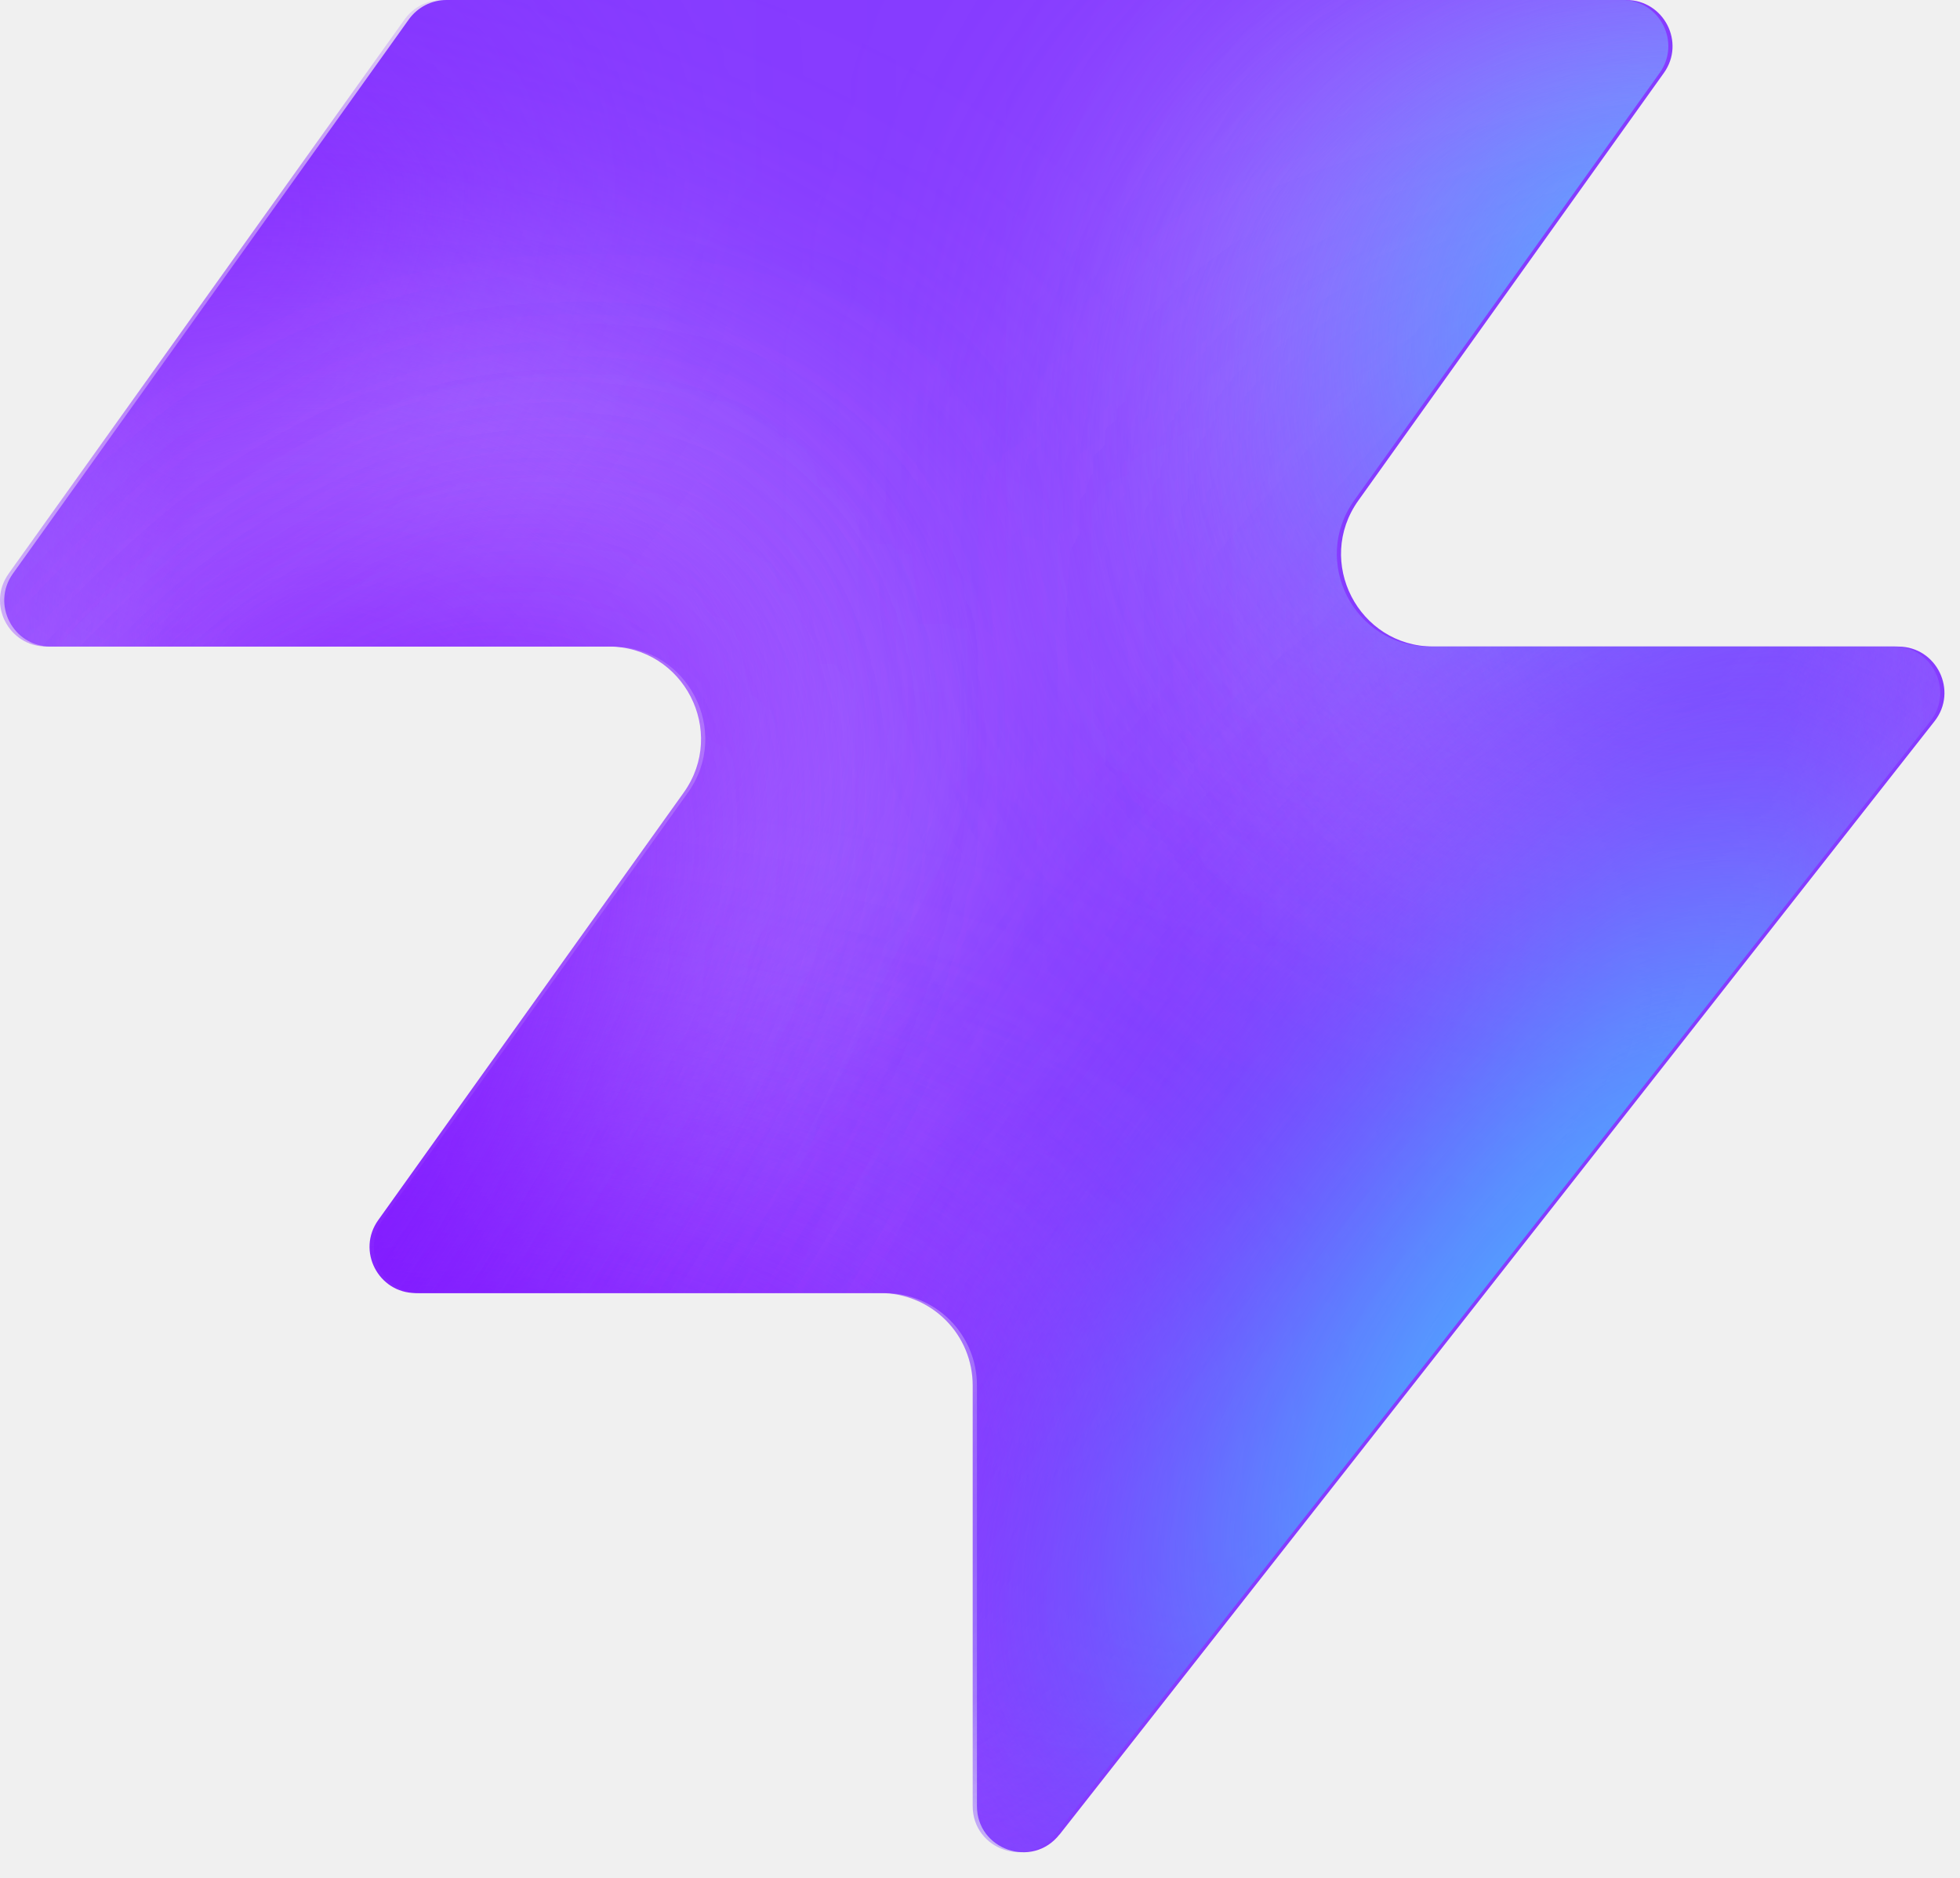
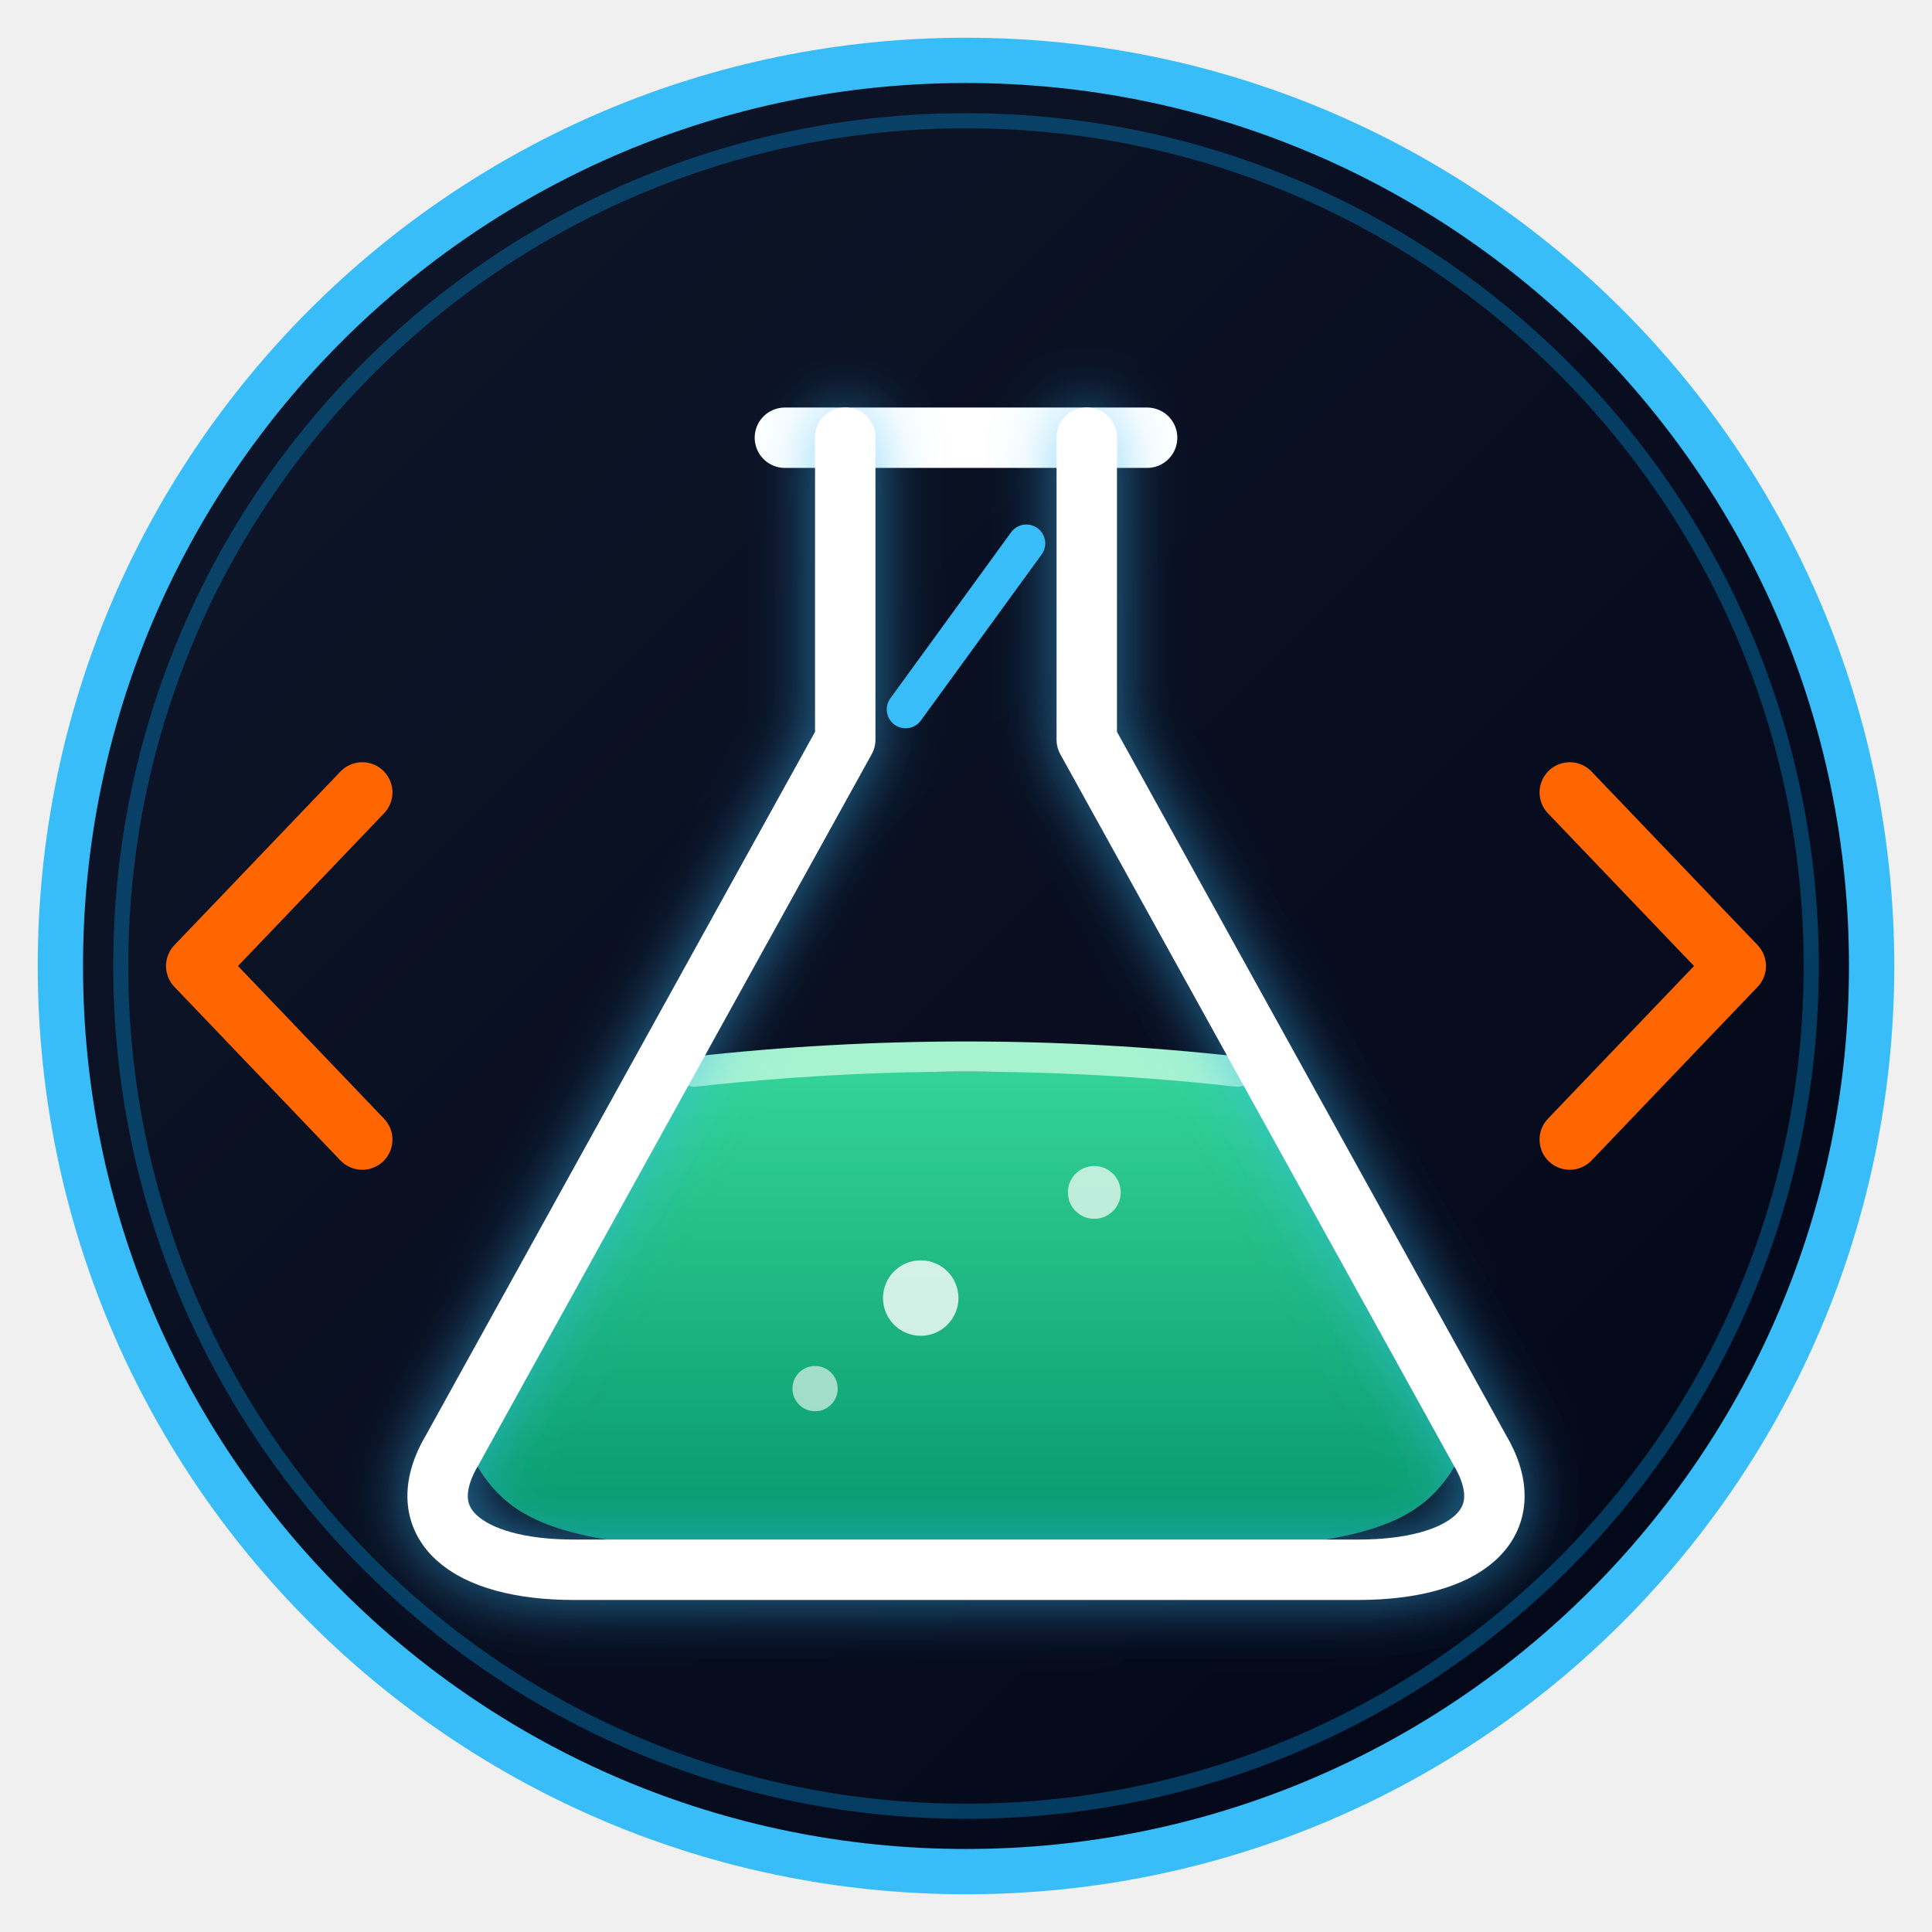
- <svg xmlns="http://www.w3.org/2000/svg" width="48" height="46" fill="none" viewBox="0 0 48 46">
-   <path fill="#863bff" d="M25.946 44.938c-.664.845-2.021.375-2.021-.698V33.937a2.26 2.26 0 0 0-2.262-2.262H10.287c-.92 0-1.456-1.04-.92-1.788l7.48-10.471c1.07-1.497 0-3.578-1.842-3.578H1.237c-.92 0-1.456-1.04-.92-1.788L10.013.474c.214-.297.556-.474.92-.474h28.894c.92 0 1.456 1.04.92 1.788l-7.48 10.471c-1.07 1.498 0 3.579 1.842 3.579h11.377c.943 0 1.473 1.088.89 1.83L25.947 44.94z" style="fill:#863bff;fill:color(display-p3 .525 .23 1);fill-opacity:1" />
-   <mask id="a" width="48" height="46" x="0" y="0" maskUnits="userSpaceOnUse" style="mask-type:alpha">
-     <path fill="#000" d="M25.842 44.938c-.664.844-2.021.375-2.021-.698V33.937a2.26 2.26 0 0 0-2.262-2.262H10.183c-.92 0-1.456-1.04-.92-1.788l7.48-10.471c1.07-1.498 0-3.579-1.842-3.579H1.133c-.92 0-1.456-1.04-.92-1.787L9.91.473c.214-.297.556-.474.92-.474h28.894c.92 0 1.456 1.04.92 1.788l-7.48 10.471c-1.07 1.498 0 3.578 1.842 3.578h11.377c.943 0 1.473 1.088.89 1.832L25.843 44.94z" style="fill:#000;fill-opacity:1" />
-   </mask>
-   <g mask="url(#a)">
-     <g filter="url(#b)">
-       <ellipse cx="5.508" cy="14.704" fill="#ede6ff" rx="5.508" ry="14.704" style="fill:#ede6ff;fill:color(display-p3 .927 .903 1);fill-opacity:1" transform="matrix(.00324 1 1 -.00324 -4.47 31.516)" />
-     </g>
-     <g filter="url(#c)">
-       <ellipse cx="10.399" cy="29.851" fill="#ede6ff" rx="10.399" ry="29.851" style="fill:#ede6ff;fill:color(display-p3 .927 .903 1);fill-opacity:1" transform="matrix(.00324 1 1 -.00324 -39.328 7.883)" />
-     </g>
-     <g filter="url(#d)">
-       <ellipse cx="5.508" cy="30.487" fill="#7e14ff" rx="5.508" ry="30.487" style="fill:#7e14ff;fill:color(display-p3 .492 .077 1);fill-opacity:1" transform="rotate(89.814 -25.913 -14.639)scale(1 -1)" />
-     </g>
-     <g filter="url(#e)">
-       <ellipse cx="5.508" cy="30.599" fill="#7e14ff" rx="5.508" ry="30.599" style="fill:#7e14ff;fill:color(display-p3 .492 .077 1);fill-opacity:1" transform="rotate(89.814 -32.644 -3.334)scale(1 -1)" />
-     </g>
-     <g filter="url(#f)">
-       <ellipse cx="5.508" cy="30.599" fill="#7e14ff" rx="5.508" ry="30.599" style="fill:#7e14ff;fill:color(display-p3 .492 .077 1);fill-opacity:1" transform="matrix(.00324 1 1 -.00324 -34.34 30.47)" />
-     </g>
-     <g filter="url(#g)">
-       <ellipse cx="14.072" cy="22.078" fill="#ede6ff" rx="14.072" ry="22.078" style="fill:#ede6ff;fill:color(display-p3 .927 .903 1);fill-opacity:1" transform="rotate(93.35 24.506 48.493)scale(-1 1)" />
-     </g>
-     <g filter="url(#h)">
-       <ellipse cx="3.47" cy="21.501" fill="#7e14ff" rx="3.47" ry="21.501" style="fill:#7e14ff;fill:color(display-p3 .492 .077 1);fill-opacity:1" transform="rotate(89.009 28.708 47.59)scale(-1 1)" />
-     </g>
-     <g filter="url(#i)">
-       <ellipse cx="3.47" cy="21.501" fill="#7e14ff" rx="3.47" ry="21.501" style="fill:#7e14ff;fill:color(display-p3 .492 .077 1);fill-opacity:1" transform="rotate(89.009 28.708 47.59)scale(-1 1)" />
-     </g>
-     <g filter="url(#j)">
-       <ellipse cx=".387" cy="8.972" fill="#7e14ff" rx="4.407" ry="29.108" style="fill:#7e14ff;fill:color(display-p3 .492 .077 1);fill-opacity:1" transform="rotate(39.51 .387 8.972)" />
-     </g>
-     <g filter="url(#k)">
-       <ellipse cx="47.523" cy="-6.092" fill="#7e14ff" rx="4.407" ry="29.108" style="fill:#7e14ff;fill:color(display-p3 .492 .077 1);fill-opacity:1" transform="rotate(37.892 47.523 -6.092)" />
-     </g>
-     <g filter="url(#l)">
-       <ellipse cx="41.412" cy="6.333" fill="#47bfff" rx="5.971" ry="9.665" style="fill:#47bfff;fill:color(display-p3 .28 .748 1);fill-opacity:1" transform="rotate(37.892 41.412 6.333)" />
-     </g>
-     <g filter="url(#m)">
-       <ellipse cx="-1.879" cy="38.332" fill="#7e14ff" rx="4.407" ry="29.108" style="fill:#7e14ff;fill:color(display-p3 .492 .077 1);fill-opacity:1" transform="rotate(37.892 -1.88 38.332)" />
-     </g>
-     <g filter="url(#n)">
-       <ellipse cx="-1.879" cy="38.332" fill="#7e14ff" rx="4.407" ry="29.108" style="fill:#7e14ff;fill:color(display-p3 .492 .077 1);fill-opacity:1" transform="rotate(37.892 -1.88 38.332)" />
-     </g>
-     <g filter="url(#o)">
-       <ellipse cx="35.651" cy="29.907" fill="#7e14ff" rx="4.407" ry="29.108" style="fill:#7e14ff;fill:color(display-p3 .492 .077 1);fill-opacity:1" transform="rotate(37.892 35.651 29.907)" />
-     </g>
-     <g filter="url(#p)">
-       <ellipse cx="38.418" cy="32.4" fill="#47bfff" rx="5.971" ry="15.297" style="fill:#47bfff;fill:color(display-p3 .28 .748 1);fill-opacity:1" transform="rotate(37.892 38.418 32.4)" />
-     </g>
-   </g>
+ <svg xmlns="http://www.w3.org/2000/svg" viewBox="0 0 256 256" width="100%" height="100%">
  <defs>
-     <filter id="b" width="60.045" height="41.654" x="-19.77" y="16.149" color-interpolation-filters="sRGB" filterUnits="userSpaceOnUse">
-       <feFlood flood-opacity="0" result="BackgroundImageFix" />
-       <feBlend in="SourceGraphic" in2="BackgroundImageFix" result="shape" />
-       <feGaussianBlur result="effect1_foregroundBlur_2002_17158" stdDeviation="7.659" />
-     </filter>
-     <filter id="c" width="90.34" height="51.437" x="-54.613" y="-7.533" color-interpolation-filters="sRGB" filterUnits="userSpaceOnUse">
-       <feFlood flood-opacity="0" result="BackgroundImageFix" />
-       <feBlend in="SourceGraphic" in2="BackgroundImageFix" result="shape" />
-       <feGaussianBlur result="effect1_foregroundBlur_2002_17158" stdDeviation="7.659" />
-     </filter>
-     <filter id="d" width="79.355" height="29.4" x="-49.64" y="2.03" color-interpolation-filters="sRGB" filterUnits="userSpaceOnUse">
-       <feFlood flood-opacity="0" result="BackgroundImageFix" />
-       <feBlend in="SourceGraphic" in2="BackgroundImageFix" result="shape" />
-       <feGaussianBlur result="effect1_foregroundBlur_2002_17158" stdDeviation="4.596" />
-     </filter>
-     <filter id="e" width="79.579" height="29.4" x="-45.045" y="20.029" color-interpolation-filters="sRGB" filterUnits="userSpaceOnUse">
-       <feFlood flood-opacity="0" result="BackgroundImageFix" />
-       <feBlend in="SourceGraphic" in2="BackgroundImageFix" result="shape" />
-       <feGaussianBlur result="effect1_foregroundBlur_2002_17158" stdDeviation="4.596" />
-     </filter>
-     <filter id="f" width="79.579" height="29.4" x="-43.513" y="21.178" color-interpolation-filters="sRGB" filterUnits="userSpaceOnUse">
-       <feFlood flood-opacity="0" result="BackgroundImageFix" />
-       <feBlend in="SourceGraphic" in2="BackgroundImageFix" result="shape" />
-       <feGaussianBlur result="effect1_foregroundBlur_2002_17158" stdDeviation="4.596" />
-     </filter>
-     <filter id="g" width="74.749" height="58.852" x="15.756" y="-17.901" color-interpolation-filters="sRGB" filterUnits="userSpaceOnUse">
-       <feFlood flood-opacity="0" result="BackgroundImageFix" />
-       <feBlend in="SourceGraphic" in2="BackgroundImageFix" result="shape" />
-       <feGaussianBlur result="effect1_foregroundBlur_2002_17158" stdDeviation="7.659" />
-     </filter>
-     <filter id="h" width="61.377" height="25.362" x="23.548" y="2.284" color-interpolation-filters="sRGB" filterUnits="userSpaceOnUse">
-       <feFlood flood-opacity="0" result="BackgroundImageFix" />
-       <feBlend in="SourceGraphic" in2="BackgroundImageFix" result="shape" />
-       <feGaussianBlur result="effect1_foregroundBlur_2002_17158" stdDeviation="4.596" />
-     </filter>
-     <filter id="i" width="61.377" height="25.362" x="23.548" y="2.284" color-interpolation-filters="sRGB" filterUnits="userSpaceOnUse">
-       <feFlood flood-opacity="0" result="BackgroundImageFix" />
-       <feBlend in="SourceGraphic" in2="BackgroundImageFix" result="shape" />
-       <feGaussianBlur result="effect1_foregroundBlur_2002_17158" stdDeviation="4.596" />
-     </filter>
-     <filter id="j" width="56.045" height="63.649" x="-27.636" y="-22.853" color-interpolation-filters="sRGB" filterUnits="userSpaceOnUse">
-       <feFlood flood-opacity="0" result="BackgroundImageFix" />
-       <feBlend in="SourceGraphic" in2="BackgroundImageFix" result="shape" />
-       <feGaussianBlur result="effect1_foregroundBlur_2002_17158" stdDeviation="4.596" />
-     </filter>
-     <filter id="k" width="54.814" height="64.646" x="20.116" y="-38.415" color-interpolation-filters="sRGB" filterUnits="userSpaceOnUse">
-       <feFlood flood-opacity="0" result="BackgroundImageFix" />
-       <feBlend in="SourceGraphic" in2="BackgroundImageFix" result="shape" />
-       <feGaussianBlur result="effect1_foregroundBlur_2002_17158" stdDeviation="4.596" />
-     </filter>
-     <filter id="l" width="33.541" height="35.313" x="24.641" y="-11.323" color-interpolation-filters="sRGB" filterUnits="userSpaceOnUse">
-       <feFlood flood-opacity="0" result="BackgroundImageFix" />
-       <feBlend in="SourceGraphic" in2="BackgroundImageFix" result="shape" />
-       <feGaussianBlur result="effect1_foregroundBlur_2002_17158" stdDeviation="4.596" />
-     </filter>
-     <filter id="m" width="54.814" height="64.646" x="-29.286" y="6.009" color-interpolation-filters="sRGB" filterUnits="userSpaceOnUse">
-       <feFlood flood-opacity="0" result="BackgroundImageFix" />
-       <feBlend in="SourceGraphic" in2="BackgroundImageFix" result="shape" />
-       <feGaussianBlur result="effect1_foregroundBlur_2002_17158" stdDeviation="4.596" />
-     </filter>
-     <filter id="n" width="54.814" height="64.646" x="-29.286" y="6.009" color-interpolation-filters="sRGB" filterUnits="userSpaceOnUse">
-       <feFlood flood-opacity="0" result="BackgroundImageFix" />
-       <feBlend in="SourceGraphic" in2="BackgroundImageFix" result="shape" />
-       <feGaussianBlur result="effect1_foregroundBlur_2002_17158" stdDeviation="4.596" />
-     </filter>
-     <filter id="o" width="54.814" height="64.646" x="8.244" y="-2.416" color-interpolation-filters="sRGB" filterUnits="userSpaceOnUse">
-       <feFlood flood-opacity="0" result="BackgroundImageFix" />
-       <feBlend in="SourceGraphic" in2="BackgroundImageFix" result="shape" />
-       <feGaussianBlur result="effect1_foregroundBlur_2002_17158" stdDeviation="4.596" />
-     </filter>
-     <filter id="p" width="39.409" height="43.623" x="18.713" y="10.588" color-interpolation-filters="sRGB" filterUnits="userSpaceOnUse">
-       <feFlood flood-opacity="0" result="BackgroundImageFix" />
-       <feBlend in="SourceGraphic" in2="BackgroundImageFix" result="shape" />
-       <feGaussianBlur result="effect1_foregroundBlur_2002_17158" stdDeviation="4.596" />
+     <linearGradient id="bgGrad" x1="0%" y1="0%" x2="100%" y2="100%">
+       <stop offset="0%" stop-color="#0f172a" />
+       <stop offset="100%" stop-color="#020617" />
+     </linearGradient>
+     <linearGradient id="liquidGrad" x1="0%" y1="0%" x2="0%" y2="100%">
+       <stop offset="0%" stop-color="#34d399" />
+       <stop offset="100%" stop-color="#059669" />
+     </linearGradient>
+     <filter id="glow" x="-20%" y="-20%" width="140%" height="140%">
+       <feDropShadow dx="0" dy="0" stdDeviation="4" flood-color="#38bdf8" flood-opacity="0.6" />
    </filter>
  </defs>
+   <circle cx="128" cy="128" r="120" fill="url(#bgGrad)" stroke="#38bdf8" stroke-width="6" />
+   <circle cx="128" cy="128" r="112" fill="none" stroke="#0284c7" stroke-width="2" opacity="0.4" />
+   <path d="M 48 105 L 26 128 L 48 151" fill="none" stroke="#ff6600" stroke-width="8" stroke-linecap="round" stroke-linejoin="round" />
+   <path d="M 208 105 L 230 128 L 208 151" fill="none" stroke="#ff6600" stroke-width="8" stroke-linecap="round" stroke-linejoin="round" />
+   <path d="M 92 142 L 164 142 L 194 192 C 188 204, 180 206, 128 206 C 76 206, 68 204, 62 192 Z" fill="url(#liquidGrad)" />
+   <path d="M 92 142 Q 128 138 164 142" fill="none" stroke="#a7f3d0" stroke-width="4" stroke-linecap="round" />
+   <circle cx="122" cy="172" r="5" fill="#ffffff" opacity="0.8" />
+   <circle cx="145" cy="158" r="3.5" fill="#ffffff" opacity="0.7" />
+   <circle cx="108" cy="184" r="3" fill="#ffffff" opacity="0.6" />
+   <line x1="104" y1="58" x2="152" y2="58" stroke="#ffffff" stroke-width="8" stroke-linecap="round" />
+   <path d="M 112 58 L 112 98 L 60 192 C 54 202, 62 208, 76 208 L 180 208 C 194 208, 202 202, 196 192 L 144 98 L 144 58" fill="none" stroke="#ffffff" stroke-width="8" stroke-linecap="round" stroke-linejoin="round" filter="url(#glow)" />
+   <line x1="136" y1="72" x2="120" y2="94" stroke="#38bdf8" stroke-width="5" stroke-linecap="round" />
</svg>
